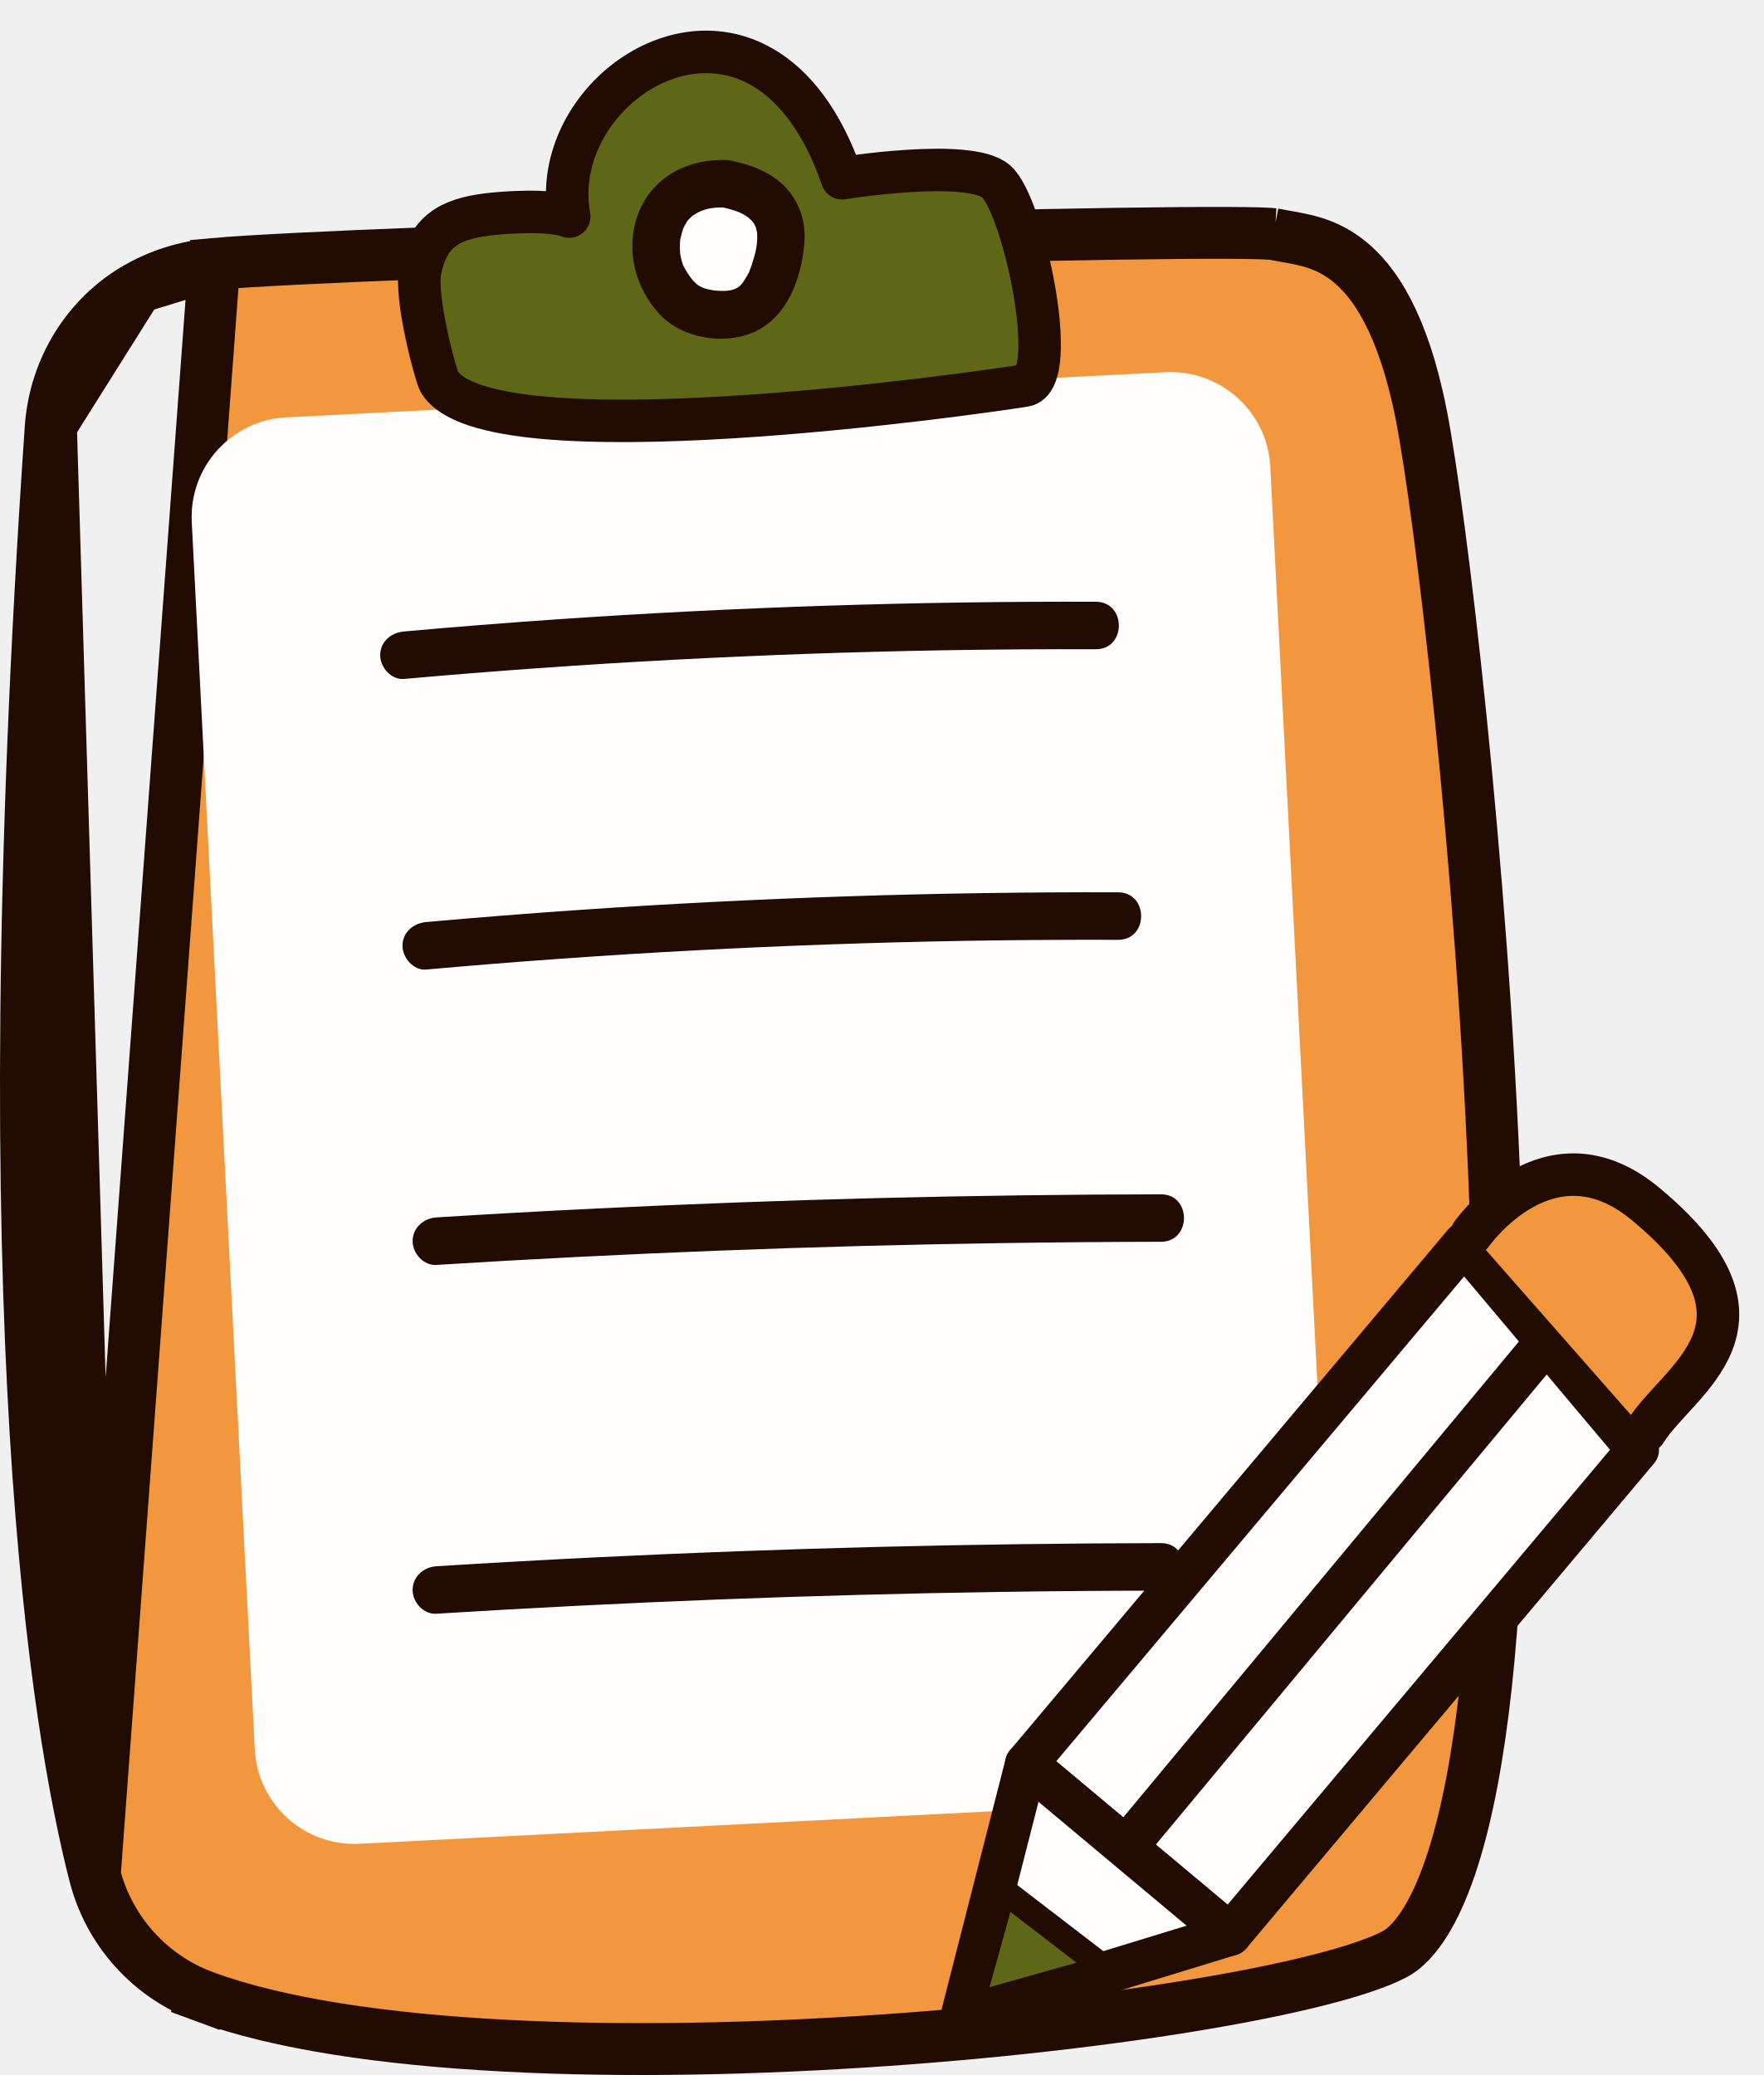
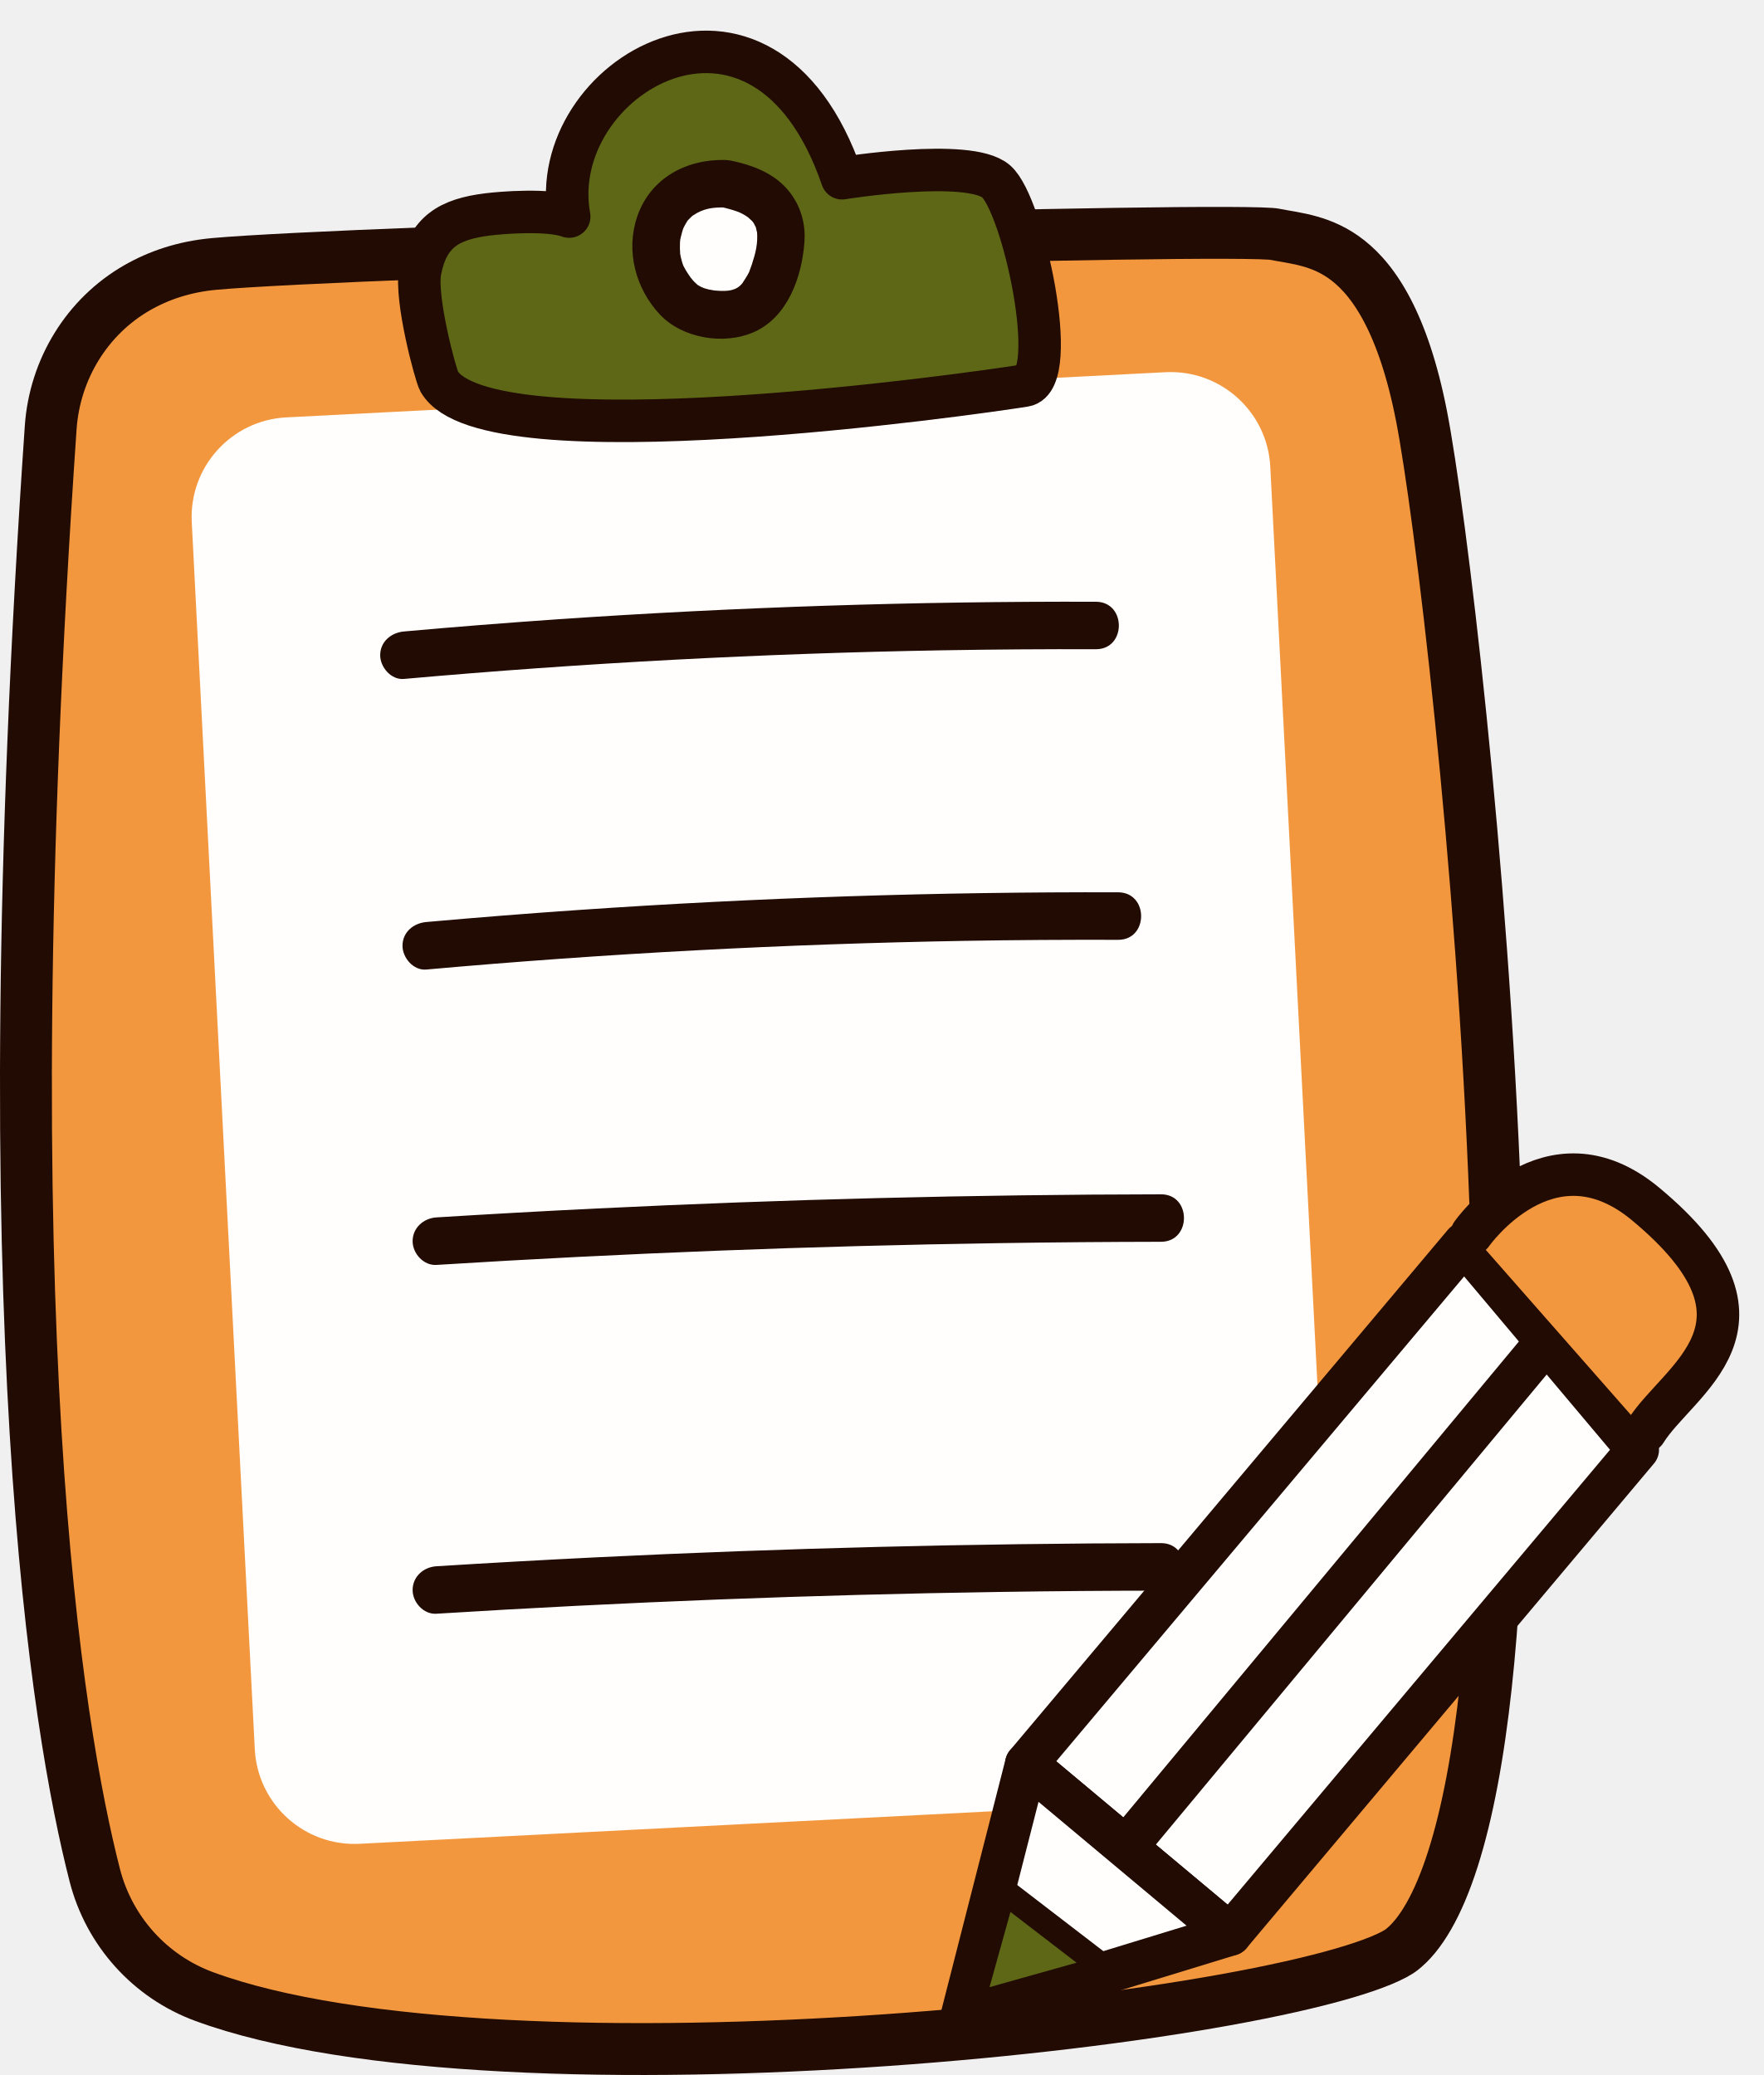
<svg xmlns="http://www.w3.org/2000/svg" width="34" height="40" viewBox="0 0 34 40" fill="none">
-   <path d="M1.826 36.147L1.826 36.147C2.103 37.227 2.892 38.103 3.936 38.488L3.763 38.957L3.936 38.488C5.362 39.013 7.409 39.314 9.74 39.435C12.061 39.557 14.626 39.499 17.068 39.329C19.509 39.159 21.817 38.876 23.622 38.55C24.526 38.387 25.295 38.214 25.89 38.041C26.507 37.861 26.868 37.7 27.014 37.587C27.373 37.309 27.716 36.737 28.004 35.834C28.287 34.948 28.496 33.813 28.64 32.497C28.927 29.866 28.947 26.58 28.823 23.252C28.576 16.594 27.757 9.852 27.398 8.017C27.045 6.214 26.476 5.41 25.985 5.024C25.565 4.693 25.163 4.623 24.769 4.554C24.693 4.54 24.617 4.527 24.541 4.512C24.542 4.512 24.543 4.512 24.543 4.512C24.543 4.512 24.526 4.51 24.482 4.507C24.434 4.504 24.37 4.501 24.288 4.498C24.124 4.493 23.903 4.49 23.631 4.489C23.086 4.487 22.346 4.494 21.469 4.507C19.716 4.534 17.426 4.587 15.076 4.653C10.366 4.785 5.45 4.968 4.129 5.088L1.826 36.147ZM1.826 36.147C1.104 33.331 -0.21 25.497 0.977 8.246L0.981 8.196M1.826 36.147L0.981 8.196M0.981 8.196C1.073 7.089 1.692 6.091 2.648 5.544L0.981 8.196ZM2.648 5.544C3.046 5.317 3.533 5.142 4.129 5.088L2.648 5.544Z" fill="#F2973E" stroke="#210B03" />
+   <mask id="path-1-inside-1_448_14770" fill="white">
+     <path d="M0.478 8.211C0.566 6.924 1.279 5.751 2.4 5.11C2.857 4.849 3.413 4.651 4.084 4.59C6.765 4.346 23.826 3.859 24.639 4.021C25.451 4.184 27.157 4.184 27.889 7.921C28.62 11.659 31.172 34.996 27.32 37.982C25.494 39.398 9.752 41.163 3.763 38.957C2.564 38.516 1.659 37.51 1.342 36.271C0.602 33.386 -0.711 25.493 0.478 8.212L0.478 8.211Z" />
+   </mask>
+   <path d="M0.478 8.211C0.566 6.924 1.279 5.751 2.4 5.11C2.857 4.849 3.413 4.651 4.084 4.59C6.765 4.346 23.826 3.859 24.639 4.021C25.451 4.184 27.157 4.184 27.889 7.921C28.62 11.659 31.172 34.996 27.32 37.982C25.494 39.398 9.752 41.163 3.763 38.957C2.564 38.516 1.659 37.51 1.342 36.271C0.602 33.386 -0.711 25.493 0.478 8.212L0.478 8.211Z" fill="#F2973E" stroke="#210B03" stroke-width="2" mask="url(#path-1-inside-1_448_14770)" />
  <path d="M22.465 7.175L5.518 8.046C4.458 8.1 3.642 9.004 3.696 10.065L4.911 33.721C4.966 34.781 5.87 35.597 6.931 35.543L23.877 34.672C24.938 34.618 25.754 33.714 25.699 32.653L24.484 8.997C24.43 7.937 23.526 7.121 22.465 7.175Z" fill="#FFFEFC" />
  <path d="M7.786 13.088C11.237 12.78 14.699 12.596 18.164 12.536C19.15 12.519 20.137 12.512 21.123 12.515C21.712 12.517 21.713 11.602 21.123 11.6C17.653 11.589 14.182 11.702 10.72 11.94C9.741 12.008 8.763 12.085 7.786 12.173C7.54 12.195 7.328 12.368 7.328 12.631C7.328 12.861 7.538 13.11 7.786 13.088Z" fill="#210B03" />
  <path d="M8.411 24.384C12.026 24.158 15.647 24.018 19.269 23.964C20.306 23.948 21.342 23.94 22.378 23.938C22.967 23.937 22.968 23.022 22.378 23.023C18.753 23.028 15.128 23.119 11.507 23.296C10.475 23.346 9.443 23.404 8.411 23.468C8.164 23.484 7.953 23.668 7.953 23.926C7.953 24.162 8.163 24.399 8.411 24.384V24.384Z" fill="#210B03" />
  <path d="M8.411 31.108C12.026 30.883 15.647 30.742 19.269 30.688C20.306 30.672 21.342 30.664 22.378 30.663C22.967 30.662 22.968 29.746 22.378 29.747C18.753 29.753 15.128 29.843 11.507 30.02C10.475 30.071 9.443 30.128 8.411 30.193C8.164 30.208 7.953 30.392 7.953 30.651C7.953 30.887 8.163 31.124 8.411 31.108V31.108Z" fill="#210B03" />
  <path d="M8.465 7.355C8.398 7.238 7.995 5.75 8.099 5.217C8.247 4.463 8.661 4.225 9.401 4.133C9.672 4.099 10.573 4.027 10.971 4.175C10.482 1.51 14.697 -1.028 16.23 3.436C16.23 3.436 18.672 3.041 19.199 3.495C19.726 3.95 20.449 7.321 19.749 7.433C18.754 7.593 9.367 8.927 8.465 7.354L8.465 7.355Z" fill="#5D6716" stroke="#210B03" stroke-width="0.819" stroke-linecap="round" stroke-linejoin="round" />
  <path d="M13.988 3.542C13.509 3.521 13.051 3.684 12.819 4.079C12.588 4.474 12.583 5.062 12.826 5.45C13.073 5.845 13.305 6.067 13.992 6.065C14.207 6.064 14.404 5.983 14.57 5.845C14.667 5.763 14.819 5.52 14.866 5.402C15.001 5.061 15.133 4.526 14.984 4.191C14.833 3.852 14.518 3.65 13.988 3.542" fill="#FFFEFC" />
  <path d="M13.991 3.084C13.229 3.062 12.534 3.434 12.281 4.177C12.057 4.835 12.25 5.562 12.717 6.061C13.151 6.525 13.954 6.655 14.526 6.404C15.184 6.116 15.458 5.334 15.505 4.663C15.533 4.271 15.409 3.896 15.139 3.609C14.869 3.322 14.485 3.18 14.112 3.101C13.87 3.049 13.617 3.172 13.549 3.42C13.486 3.648 13.626 3.932 13.868 3.984C13.99 4.009 14.109 4.041 14.226 4.083C14.236 4.086 14.307 4.12 14.247 4.091C14.267 4.101 14.288 4.11 14.307 4.121C14.326 4.132 14.345 4.142 14.364 4.153C14.361 4.152 14.463 4.22 14.42 4.187C14.392 4.166 14.472 4.24 14.492 4.257C14.497 4.261 14.54 4.31 14.506 4.269C14.47 4.226 14.519 4.289 14.527 4.301C14.539 4.322 14.589 4.43 14.562 4.354C14.571 4.38 14.596 4.523 14.591 4.461C14.609 4.696 14.568 4.864 14.49 5.103C14.483 5.125 14.416 5.296 14.46 5.2C14.443 5.237 14.424 5.273 14.405 5.307C14.377 5.355 14.348 5.4 14.318 5.445C14.276 5.509 14.355 5.407 14.31 5.458C14.294 5.477 14.278 5.495 14.26 5.511C14.135 5.62 13.96 5.619 13.733 5.596C13.81 5.604 13.681 5.585 13.659 5.58C13.614 5.569 13.572 5.555 13.528 5.541C13.608 5.567 13.53 5.541 13.493 5.52C13.478 5.512 13.464 5.502 13.449 5.494C13.36 5.445 13.491 5.533 13.449 5.495C13.421 5.469 13.392 5.443 13.365 5.415C13.353 5.401 13.278 5.308 13.313 5.355C13.348 5.402 13.273 5.295 13.265 5.283C13.234 5.236 13.204 5.187 13.178 5.136C13.178 5.138 13.148 5.067 13.162 5.102C13.178 5.145 13.146 5.049 13.144 5.042C13.128 4.986 13.114 4.929 13.106 4.872C13.113 4.927 13.106 4.809 13.105 4.793C13.104 4.726 13.105 4.656 13.115 4.59C13.106 4.651 13.122 4.569 13.124 4.564C13.133 4.532 13.14 4.499 13.149 4.467C13.159 4.436 13.168 4.404 13.181 4.374C13.158 4.428 13.197 4.347 13.206 4.331C13.217 4.31 13.23 4.289 13.243 4.269L13.27 4.229C13.253 4.254 13.255 4.254 13.274 4.231C13.291 4.214 13.308 4.197 13.324 4.181L13.359 4.15C13.334 4.169 13.334 4.169 13.36 4.151C13.555 4.021 13.732 3.992 13.991 4C14.25 4.008 14.449 3.785 14.449 3.542C14.449 3.289 14.239 3.092 13.991 3.085L13.991 3.084Z" fill="#210B03" />
  <path d="M8.216 18.69C11.667 18.381 15.129 18.197 18.594 18.137C19.58 18.12 20.566 18.114 21.552 18.117C22.142 18.118 22.142 17.203 21.552 17.201C18.082 17.191 14.612 17.303 11.15 17.542C10.171 17.609 9.193 17.687 8.216 17.774C7.969 17.796 7.758 17.969 7.758 18.232C7.758 18.463 7.968 18.712 8.216 18.69Z" fill="#210B03" />
  <path d="M19.781 34.003L28.22 23.97L29.808 25.857L31.567 27.947L23.712 37.292L21.701 35.61L19.781 34.003Z" fill="#FFFEFC" stroke="#210B03" stroke-width="0.819" stroke-linecap="round" stroke-linejoin="round" />
  <path d="M28.367 23.786C28.367 23.786 29.852 21.661 31.715 23.207C34.52 25.536 32.342 26.584 31.715 27.595" fill="#F2973E" />
  <path d="M28.367 23.786C28.367 23.786 29.852 21.661 31.715 23.207C34.52 25.536 32.342 26.584 31.715 27.595" stroke="#210B03" stroke-width="0.819" stroke-linecap="round" stroke-linejoin="round" />
  <path d="M21.703 35.61L29.642 26.06" stroke="#210B03" stroke-width="0.819" stroke-linecap="round" stroke-linejoin="round" />
  <path d="M19.781 34.003L18.535 38.877L23.712 37.292L19.781 34.003Z" fill="#FFFEFC" stroke="#210B03" stroke-width="0.819" stroke-linecap="round" stroke-linejoin="round" />
  <path d="M19.337 36.44L18.719 38.661L21.288 37.939L19.337 36.44Z" fill="#5D6716" stroke="#210B03" stroke-width="0.491" stroke-linecap="round" stroke-linejoin="round" />
</svg>
